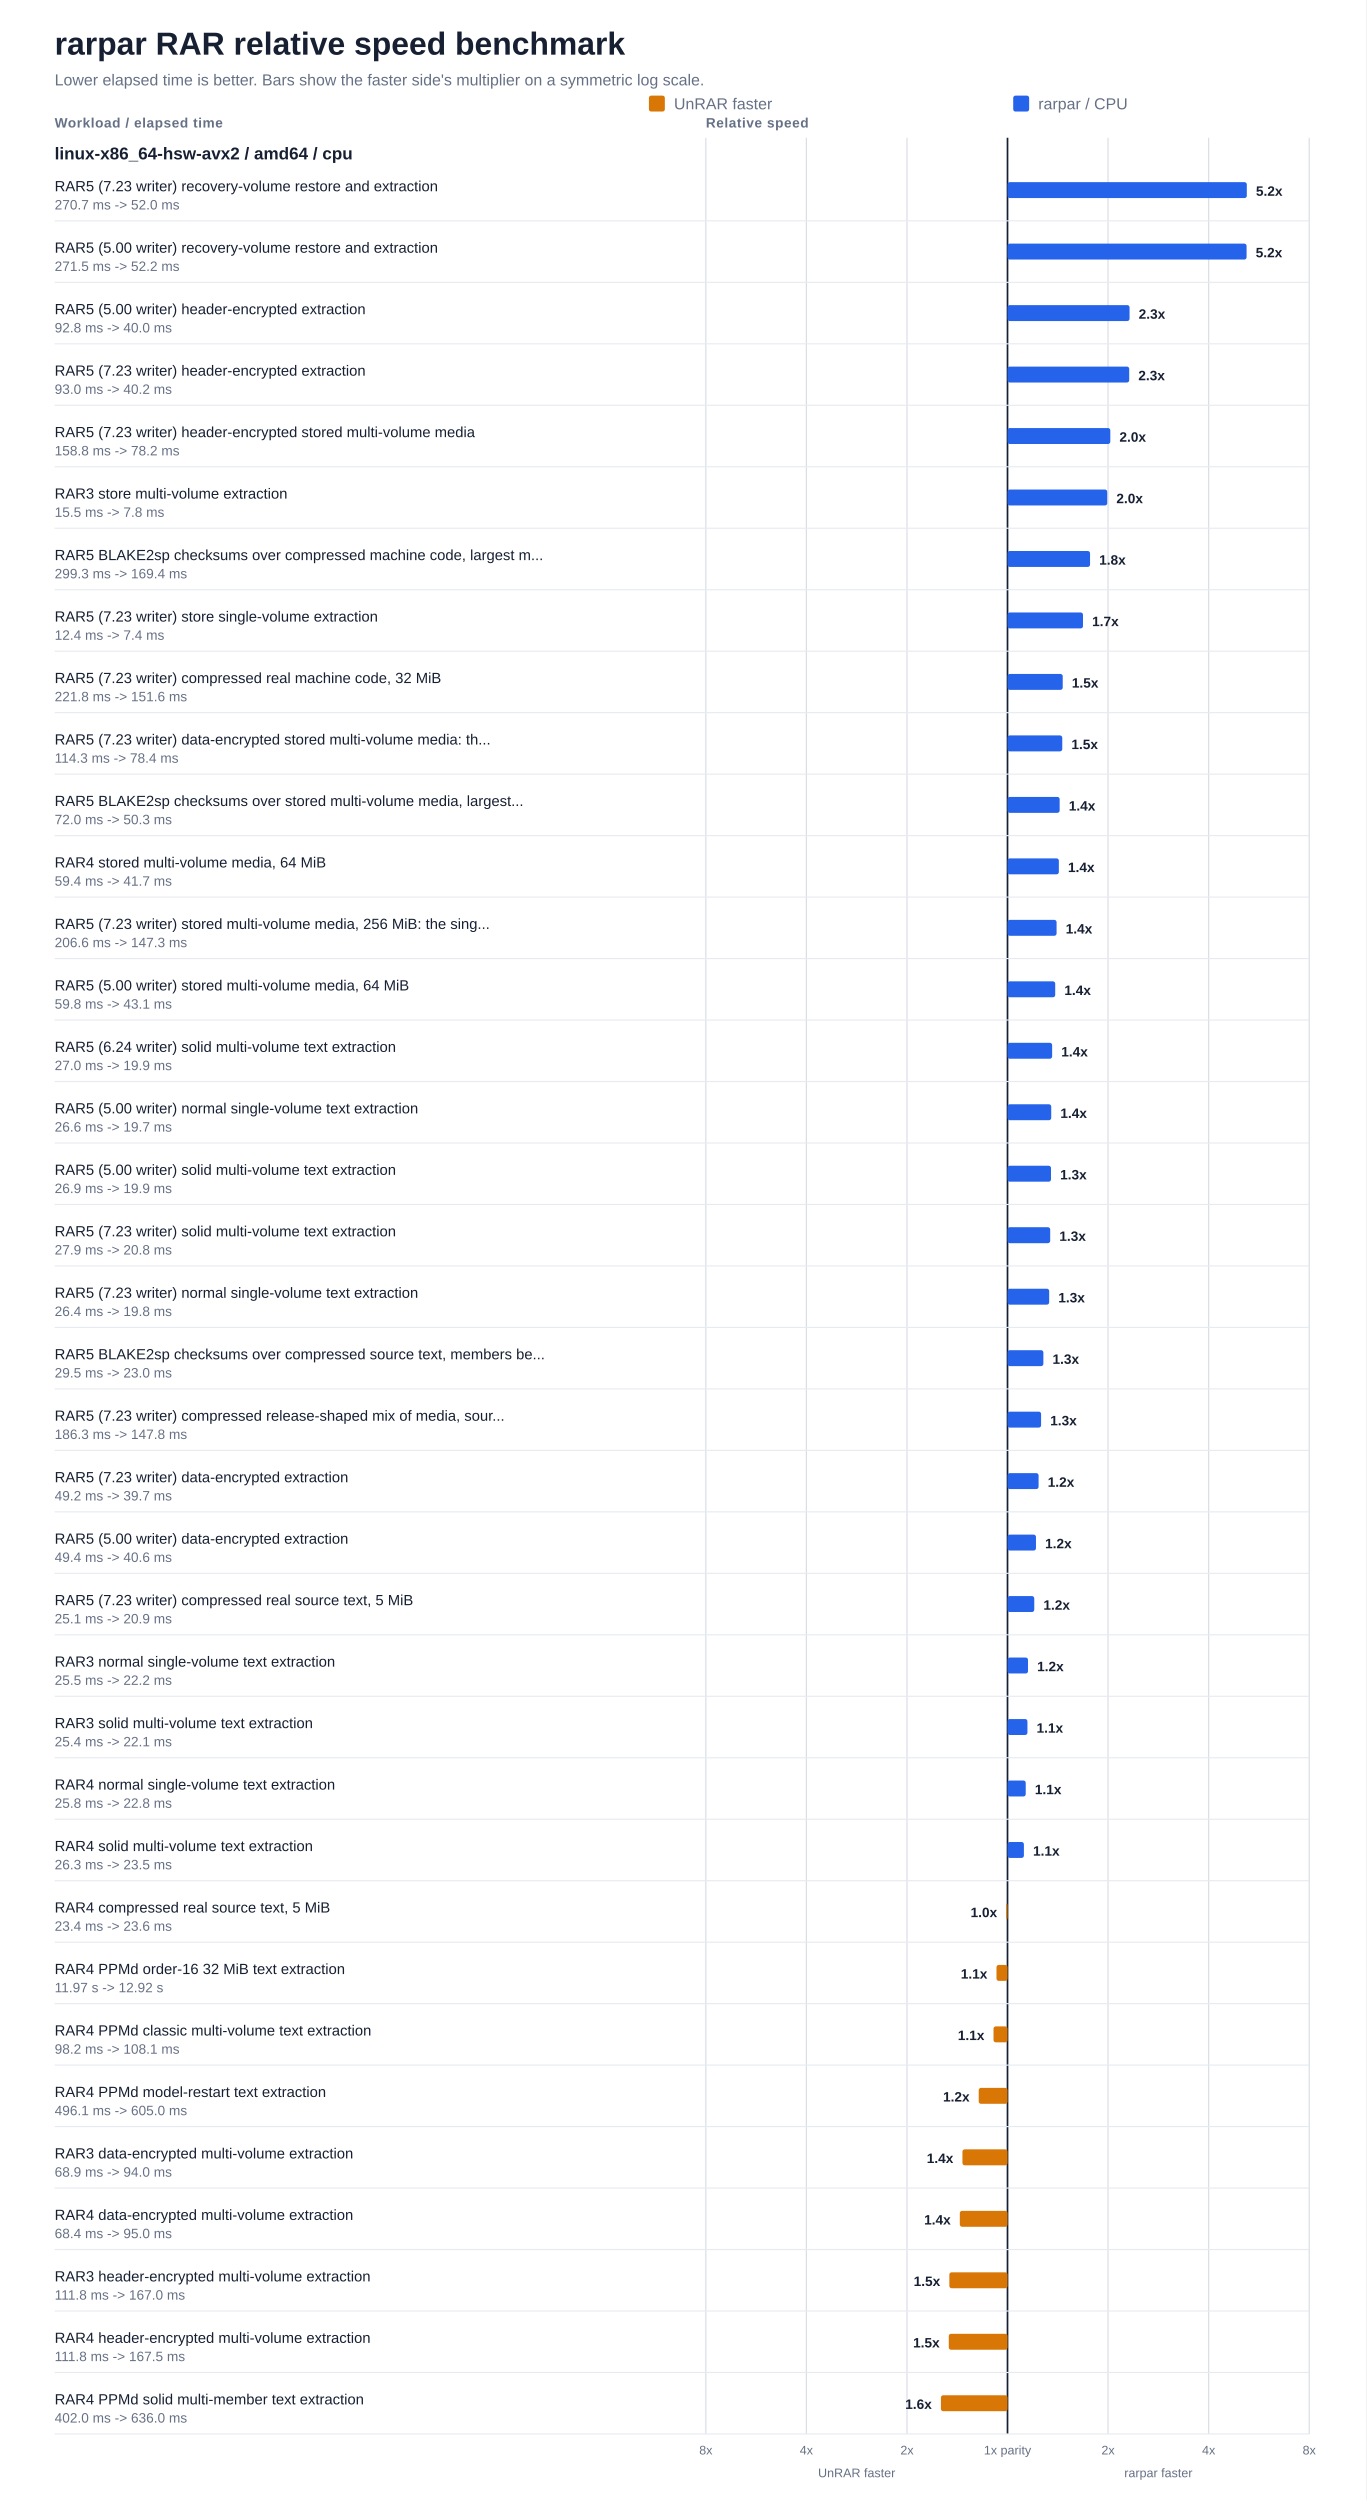
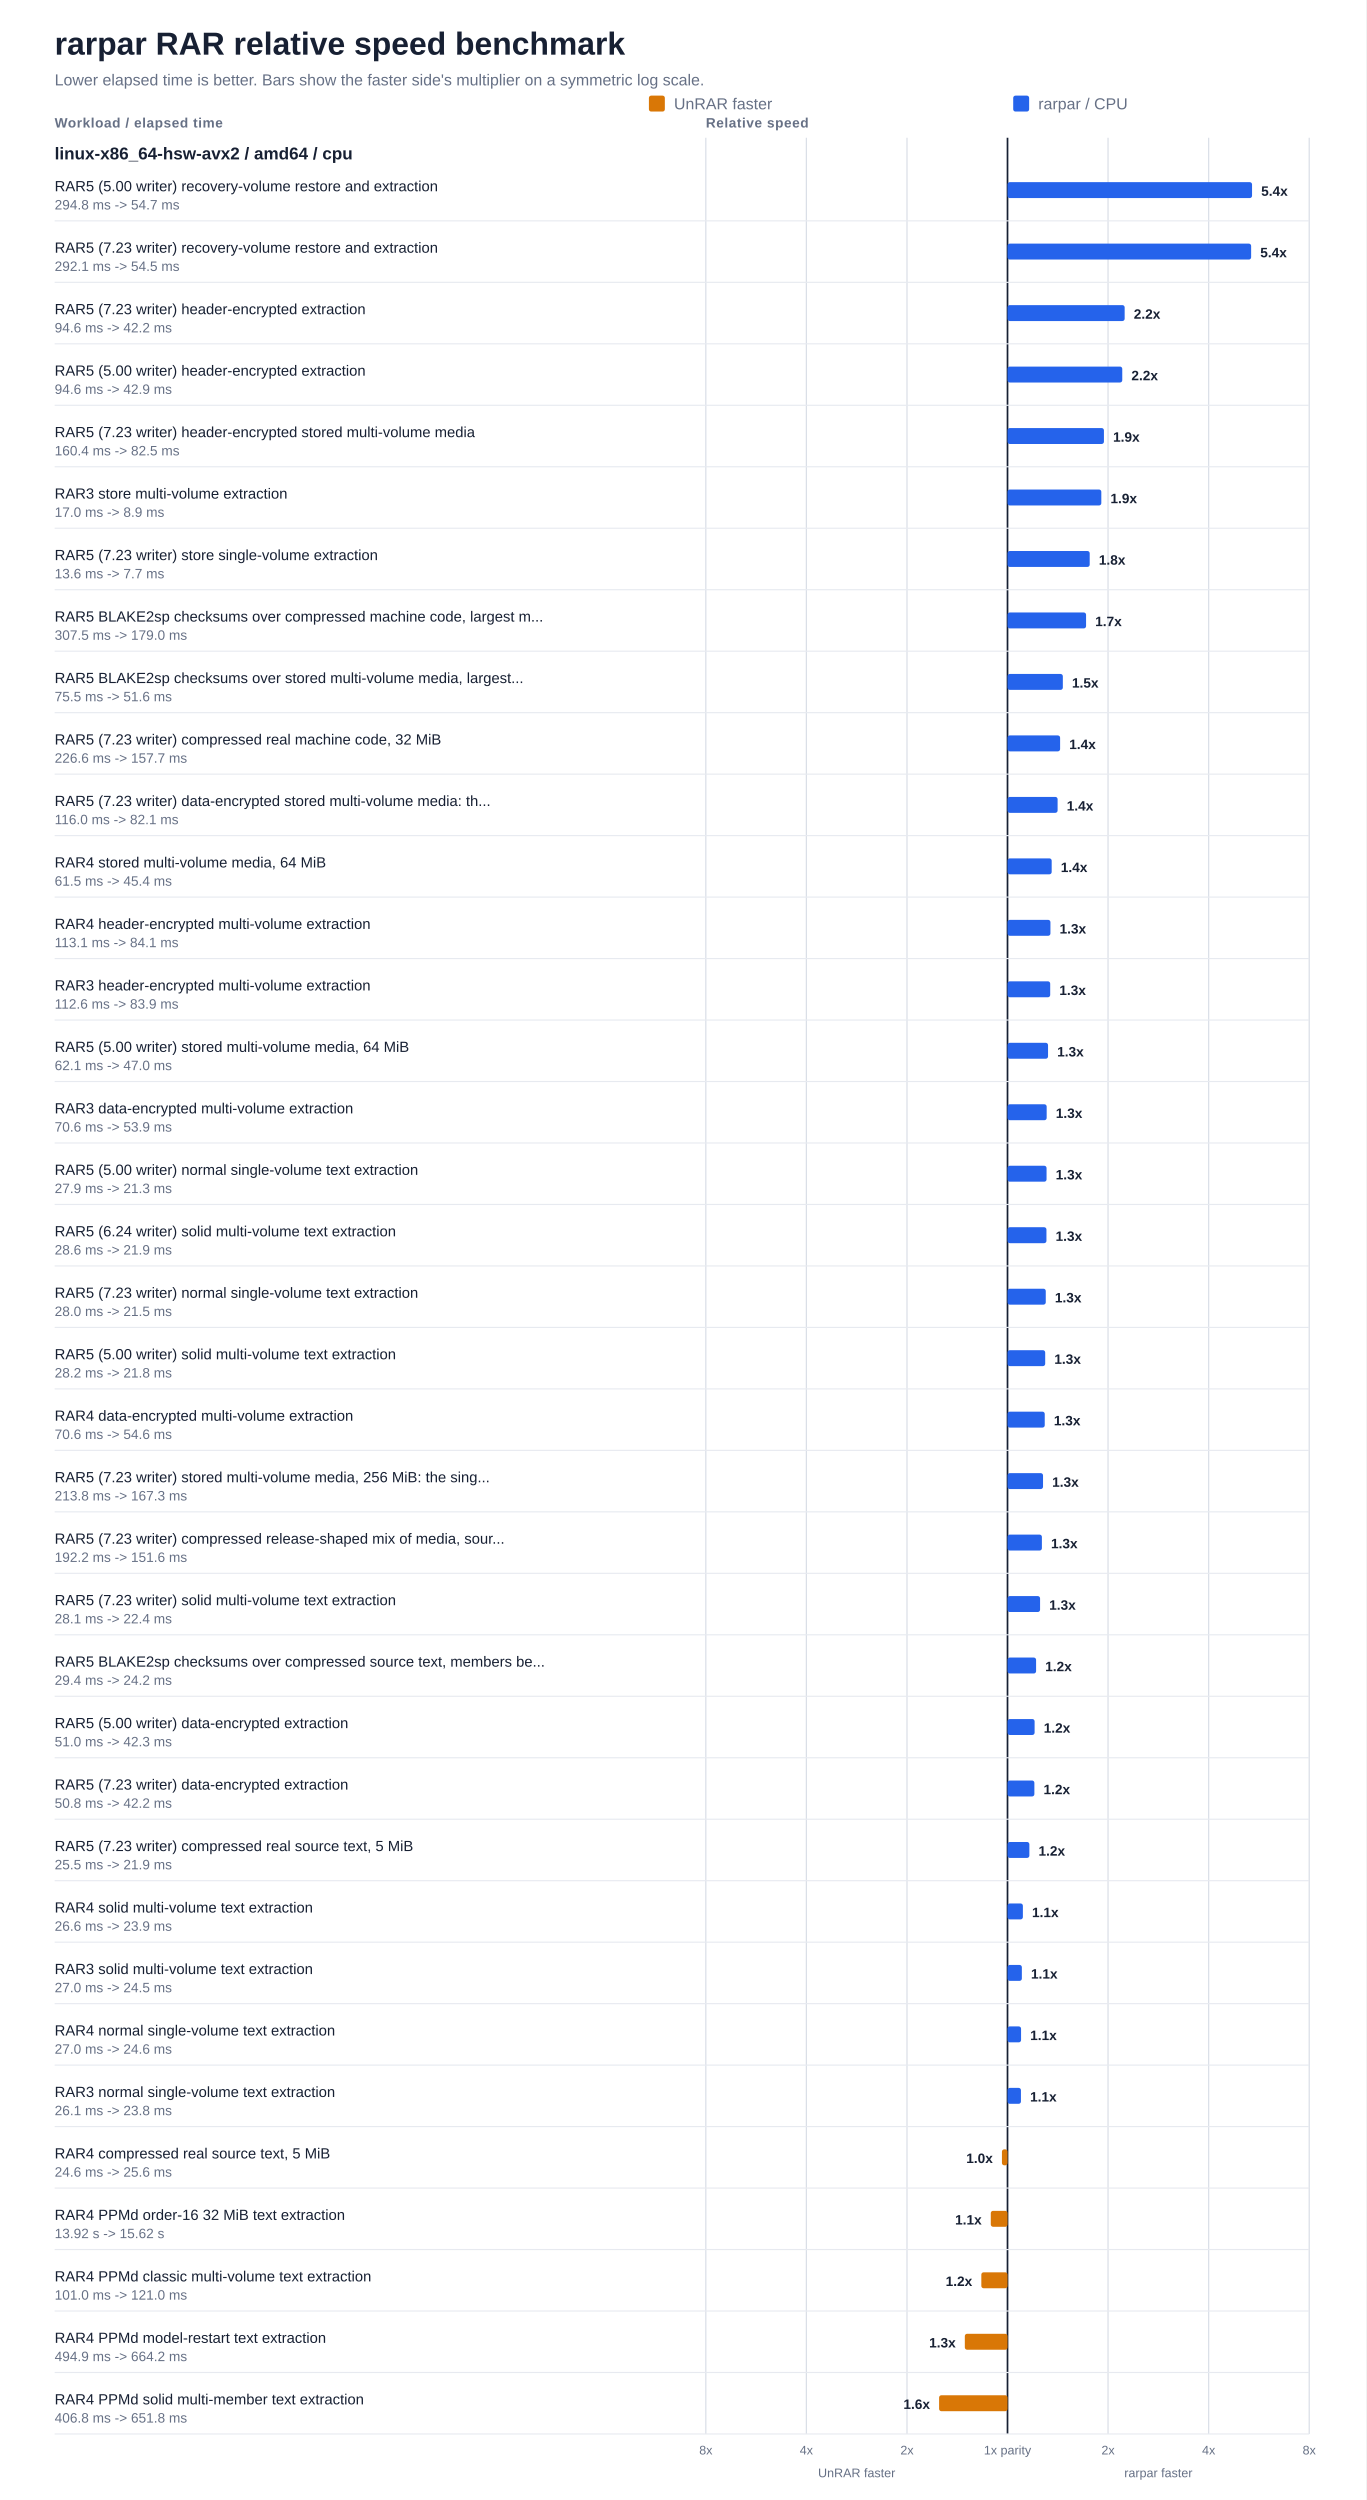
<svg xmlns="http://www.w3.org/2000/svg" width="1200" height="2196" viewBox="0 0 1200 2196" role="img" aria-labelledby="title desc">
  <style>
    .bg { fill: #ffffff; } text { font-family: Arial, sans-serif; fill: #172033; }
    .title { font-size: 28px; font-weight: 600; } .subtitle { font-size: 14px; fill: #667085; }
    .column { font-size: 12px; font-weight: 600; fill: #667085; letter-spacing: .04em; text-transform: uppercase; }
    .machine { font-size: 15px; font-weight: 600; } .workload { font-size: 13px; font-weight: 500; }
    .timing { font-size: 12px; fill: #667085; } .tick { font-size: 11px; fill: #667085; } .ratio { font-size: 12px; font-weight: 600; }
    .grid { stroke: #d7dce5; stroke-width: 1; } .parity { stroke: #172033; stroke-width: 1.5; } .rule { stroke: #e7eaf0; stroke-width: 1; }
    .cpu { fill: #2563eb; } .gpu { fill: #7c3aed; } .slower { fill: #d97706; }
    @media (prefers-color-scheme: dark) { .bg { fill: #0d1117; } text { fill: #e6edf3; } .subtitle, .column, .timing, .tick { fill: #9ca7b5; } .grid { stroke: #30363d; } .parity { stroke: #e6edf3; } .rule { stroke: #21262d; } .cpu { fill: #58a6ff; } .gpu { fill: #bc8cff; } .slower { fill: #f2a65a; } }
  </style>
  <rect class="bg" width="1200" height="2196" />
  <text class="title" x="48" y="48">rarpar RAR relative speed benchmark</text>
  <text class="subtitle" x="48" y="75">Lower elapsed time is better. Bars show the faster side's multiplier on a symmetric log scale.</text>
  <g aria-label="Legend">
    <rect class="slower" x="570" y="84" width="14" height="14" rx="2" />
    <text class="subtitle" x="592" y="96">UnRAR faster</text>
    <rect class="cpu" x="890" y="84" width="14" height="14" rx="2" />
    <text class="subtitle" x="912" y="96">rarpar / CPU</text>
  </g>
  <text class="column" x="48" y="112">Workload / elapsed time</text>
  <text class="column" x="620" y="112">Relative speed</text>
  <g aria-label="Relative speed axis">
    <line class="grid" x1="620.0" y1="121" x2="620.0" y2="2138" />
    <text class="tick" x="620.0" y="2156" text-anchor="middle">8x</text>
    <line class="grid" x1="708.3" y1="121" x2="708.3" y2="2138" />
    <text class="tick" x="708.3" y="2156" text-anchor="middle">4x</text>
    <line class="grid" x1="796.7" y1="121" x2="796.7" y2="2138" />
    <text class="tick" x="796.7" y="2156" text-anchor="middle">2x</text>
    <line class="parity" x1="885.0" y1="121" x2="885.0" y2="2138" />
    <text class="tick" x="885.0" y="2156" text-anchor="middle">1x parity</text>
    <line class="grid" x1="973.3" y1="121" x2="973.3" y2="2138" />
    <text class="tick" x="973.3" y="2156" text-anchor="middle">2x</text>
    <line class="grid" x1="1061.7" y1="121" x2="1061.7" y2="2138" />
    <text class="tick" x="1061.7" y="2156" text-anchor="middle">4x</text>
    <line class="grid" x1="1150.0" y1="121" x2="1150.0" y2="2138" />
    <text class="tick" x="1150.0" y="2156" text-anchor="middle">8x</text>
    <text class="tick" x="752.5" y="2176" text-anchor="middle">UnRAR faster</text>
    <text class="tick" x="1017.5" y="2176" text-anchor="middle">rarpar faster</text>
  </g>
  <g aria-label="RAR benchmarks">
    <text class="machine" x="48" y="140">linux-x86_64-hsw-avx2 / amd64 / cpu</text>
-     <text class="workload" x="48" y="168">RAR5 (7.23 writer) recovery-volume restore and extraction</text>
-     <text class="timing" x="48" y="184">270.7 ms -&gt; 52.0 ms</text>
-     <rect class="cpu" x="885.0" y="160" width="210.2" height="14" rx="2" />
-     <text class="ratio" x="1103.2" y="172">5.2x</text>
+     <text class="workload" x="48" y="168">RAR5 (5.00 writer) recovery-volume restore and extraction</text>
+     <text class="timing" x="48" y="184">294.8 ms -&gt; 54.7 ms</text>
+     <rect class="cpu" x="885.0" y="160" width="214.8" height="14" rx="2" />
+     <text class="ratio" x="1107.8" y="172">5.4x</text>
    <line class="rule" x1="48" y1="194" x2="1150" y2="194" />
-     <text class="workload" x="48" y="222">RAR5 (5.00 writer) recovery-volume restore and extraction</text>
-     <text class="timing" x="48" y="238">271.5 ms -&gt; 52.2 ms</text>
-     <rect class="cpu" x="885.0" y="214" width="210.0" height="14" rx="2" />
-     <text class="ratio" x="1103.0" y="226">5.2x</text>
+     <text class="workload" x="48" y="222">RAR5 (7.23 writer) recovery-volume restore and extraction</text>
+     <text class="timing" x="48" y="238">292.1 ms -&gt; 54.5 ms</text>
+     <rect class="cpu" x="885.0" y="214" width="214.0" height="14" rx="2" />
+     <text class="ratio" x="1107.0" y="226">5.4x</text>
    <line class="rule" x1="48" y1="248" x2="1150" y2="248" />
-     <text class="workload" x="48" y="276">RAR5 (5.00 writer) header-encrypted extraction</text>
-     <text class="timing" x="48" y="292">92.8 ms -&gt; 40.0 ms</text>
-     <rect class="cpu" x="885.0" y="268" width="107.2" height="14" rx="2" />
-     <text class="ratio" x="1000.2" y="280">2.3x</text>
+     <text class="workload" x="48" y="276">RAR5 (7.23 writer) header-encrypted extraction</text>
+     <text class="timing" x="48" y="292">94.6 ms -&gt; 42.2 ms</text>
+     <rect class="cpu" x="885.0" y="268" width="102.9" height="14" rx="2" />
+     <text class="ratio" x="995.9" y="280">2.2x</text>
    <line class="rule" x1="48" y1="302" x2="1150" y2="302" />
-     <text class="workload" x="48" y="330">RAR5 (7.23 writer) header-encrypted extraction</text>
-     <text class="timing" x="48" y="346">93.0 ms -&gt; 40.2 ms</text>
-     <rect class="cpu" x="885.0" y="322" width="106.9" height="14" rx="2" />
-     <text class="ratio" x="999.9" y="334">2.3x</text>
+     <text class="workload" x="48" y="330">RAR5 (5.00 writer) header-encrypted extraction</text>
+     <text class="timing" x="48" y="346">94.6 ms -&gt; 42.9 ms</text>
+     <rect class="cpu" x="885.0" y="322" width="100.8" height="14" rx="2" />
+     <text class="ratio" x="993.8" y="334">2.2x</text>
    <line class="rule" x1="48" y1="356" x2="1150" y2="356" />
    <text class="workload" x="48" y="384">RAR5 (7.23 writer) header-encrypted stored multi-volume media</text>
-     <text class="timing" x="48" y="400">158.8 ms -&gt; 78.2 ms</text>
-     <rect class="cpu" x="885.0" y="376" width="90.3" height="14" rx="2" />
-     <text class="ratio" x="983.3" y="388">2.0x</text>
+     <text class="timing" x="48" y="400">160.4 ms -&gt; 82.5 ms</text>
+     <rect class="cpu" x="885.0" y="376" width="84.7" height="14" rx="2" />
+     <text class="ratio" x="977.7" y="388">1.9x</text>
    <line class="rule" x1="48" y1="410" x2="1150" y2="410" />
    <text class="workload" x="48" y="438">RAR3 store multi-volume extraction</text>
-     <text class="timing" x="48" y="454">15.5 ms -&gt; 7.8 ms</text>
-     <rect class="cpu" x="885.0" y="430" width="87.6" height="14" rx="2" />
-     <text class="ratio" x="980.6" y="442">2.0x</text>
+     <text class="timing" x="48" y="454">17.0 ms -&gt; 8.9 ms</text>
+     <rect class="cpu" x="885.0" y="430" width="82.4" height="14" rx="2" />
+     <text class="ratio" x="975.4" y="442">1.9x</text>
    <line class="rule" x1="48" y1="464" x2="1150" y2="464" />
-     <text class="workload" x="48" y="492">RAR5 BLAKE2sp checksums over compressed machine code, largest m...</text>
-     <text class="timing" x="48" y="508">299.3 ms -&gt; 169.4 ms</text>
-     <rect class="cpu" x="885.0" y="484" width="72.5" height="14" rx="2" />
-     <text class="ratio" x="965.5" y="496">1.8x</text>
+     <text class="workload" x="48" y="492">RAR5 (7.23 writer) store single-volume extraction</text>
+     <text class="timing" x="48" y="508">13.6 ms -&gt; 7.7 ms</text>
+     <rect class="cpu" x="885.0" y="484" width="72.2" height="14" rx="2" />
+     <text class="ratio" x="965.2" y="496">1.8x</text>
    <line class="rule" x1="48" y1="518" x2="1150" y2="518" />
-     <text class="workload" x="48" y="546">RAR5 (7.23 writer) store single-volume extraction</text>
-     <text class="timing" x="48" y="562">12.4 ms -&gt; 7.4 ms</text>
-     <rect class="cpu" x="885.0" y="538" width="66.3" height="14" rx="2" />
-     <text class="ratio" x="959.3" y="550">1.7x</text>
+     <text class="workload" x="48" y="546">RAR5 BLAKE2sp checksums over compressed machine code, largest m...</text>
+     <text class="timing" x="48" y="562">307.5 ms -&gt; 179.0 ms</text>
+     <rect class="cpu" x="885.0" y="538" width="69.0" height="14" rx="2" />
+     <text class="ratio" x="962.0" y="550">1.7x</text>
    <line class="rule" x1="48" y1="572" x2="1150" y2="572" />
-     <text class="workload" x="48" y="600">RAR5 (7.23 writer) compressed real machine code, 32 MiB</text>
-     <text class="timing" x="48" y="616">221.8 ms -&gt; 151.6 ms</text>
-     <rect class="cpu" x="885.0" y="592" width="48.5" height="14" rx="2" />
-     <text class="ratio" x="941.5" y="604">1.5x</text>
+     <text class="workload" x="48" y="600">RAR5 BLAKE2sp checksums over stored multi-volume media, largest...</text>
+     <text class="timing" x="48" y="616">75.5 ms -&gt; 51.6 ms</text>
+     <rect class="cpu" x="885.0" y="592" width="48.6" height="14" rx="2" />
+     <text class="ratio" x="941.6" y="604">1.5x</text>
    <line class="rule" x1="48" y1="626" x2="1150" y2="626" />
-     <text class="workload" x="48" y="654">RAR5 (7.23 writer) data-encrypted stored multi-volume media: th...</text>
-     <text class="timing" x="48" y="670">114.3 ms -&gt; 78.4 ms</text>
-     <rect class="cpu" x="885.0" y="646" width="48.1" height="14" rx="2" />
-     <text class="ratio" x="941.1" y="658">1.5x</text>
+     <text class="workload" x="48" y="654">RAR5 (7.23 writer) compressed real machine code, 32 MiB</text>
+     <text class="timing" x="48" y="670">226.6 ms -&gt; 157.7 ms</text>
+     <rect class="cpu" x="885.0" y="646" width="46.2" height="14" rx="2" />
+     <text class="ratio" x="939.2" y="658">1.4x</text>
    <line class="rule" x1="48" y1="680" x2="1150" y2="680" />
-     <text class="workload" x="48" y="708">RAR5 BLAKE2sp checksums over stored multi-volume media, largest...</text>
-     <text class="timing" x="48" y="724">72.0 ms -&gt; 50.3 ms</text>
-     <rect class="cpu" x="885.0" y="700" width="45.8" height="14" rx="2" />
-     <text class="ratio" x="938.8" y="712">1.4x</text>
+     <text class="workload" x="48" y="708">RAR5 (7.23 writer) data-encrypted stored multi-volume media: th...</text>
+     <text class="timing" x="48" y="724">116.0 ms -&gt; 82.1 ms</text>
+     <rect class="cpu" x="885.0" y="700" width="44.0" height="14" rx="2" />
+     <text class="ratio" x="937.0" y="712">1.4x</text>
    <line class="rule" x1="48" y1="734" x2="1150" y2="734" />
    <text class="workload" x="48" y="762">RAR4 stored multi-volume media, 64 MiB</text>
-     <text class="timing" x="48" y="778">59.4 ms -&gt; 41.7 ms</text>
-     <rect class="cpu" x="885.0" y="754" width="45.1" height="14" rx="2" />
-     <text class="ratio" x="938.1" y="766">1.4x</text>
+     <text class="timing" x="48" y="778">61.5 ms -&gt; 45.4 ms</text>
+     <rect class="cpu" x="885.0" y="754" width="38.8" height="14" rx="2" />
+     <text class="ratio" x="931.8" y="766">1.4x</text>
    <line class="rule" x1="48" y1="788" x2="1150" y2="788" />
-     <text class="workload" x="48" y="816">RAR5 (7.23 writer) stored multi-volume media, 256 MiB: the sing...</text>
-     <text class="timing" x="48" y="832">206.6 ms -&gt; 147.3 ms</text>
-     <rect class="cpu" x="885.0" y="808" width="43.1" height="14" rx="2" />
-     <text class="ratio" x="936.1" y="820">1.4x</text>
+     <text class="workload" x="48" y="816">RAR4 header-encrypted multi-volume extraction</text>
+     <text class="timing" x="48" y="832">113.1 ms -&gt; 84.1 ms</text>
+     <rect class="cpu" x="885.0" y="808" width="37.7" height="14" rx="2" />
+     <text class="ratio" x="930.7" y="820">1.3x</text>
    <line class="rule" x1="48" y1="842" x2="1150" y2="842" />
-     <text class="workload" x="48" y="870">RAR5 (5.00 writer) stored multi-volume media, 64 MiB</text>
-     <text class="timing" x="48" y="886">59.8 ms -&gt; 43.1 ms</text>
-     <rect class="cpu" x="885.0" y="862" width="41.9" height="14" rx="2" />
-     <text class="ratio" x="934.9" y="874">1.4x</text>
+     <text class="workload" x="48" y="870">RAR3 header-encrypted multi-volume extraction</text>
+     <text class="timing" x="48" y="886">112.6 ms -&gt; 83.9 ms</text>
+     <rect class="cpu" x="885.0" y="862" width="37.5" height="14" rx="2" />
+     <text class="ratio" x="930.5" y="874">1.3x</text>
    <line class="rule" x1="48" y1="896" x2="1150" y2="896" />
-     <text class="workload" x="48" y="924">RAR5 (6.24 writer) solid multi-volume text extraction</text>
-     <text class="timing" x="48" y="940">27.0 ms -&gt; 19.9 ms</text>
-     <rect class="cpu" x="885.0" y="916" width="39.2" height="14" rx="2" />
-     <text class="ratio" x="932.2" y="928">1.4x</text>
+     <text class="workload" x="48" y="924">RAR5 (5.00 writer) stored multi-volume media, 64 MiB</text>
+     <text class="timing" x="48" y="940">62.1 ms -&gt; 47.0 ms</text>
+     <rect class="cpu" x="885.0" y="916" width="35.6" height="14" rx="2" />
+     <text class="ratio" x="928.6" y="928">1.3x</text>
    <line class="rule" x1="48" y1="950" x2="1150" y2="950" />
-     <text class="workload" x="48" y="978">RAR5 (5.00 writer) normal single-volume text extraction</text>
-     <text class="timing" x="48" y="994">26.6 ms -&gt; 19.7 ms</text>
-     <rect class="cpu" x="885.0" y="970" width="38.4" height="14" rx="2" />
-     <text class="ratio" x="931.4" y="982">1.4x</text>
+     <text class="workload" x="48" y="978">RAR3 data-encrypted multi-volume extraction</text>
+     <text class="timing" x="48" y="994">70.6 ms -&gt; 53.9 ms</text>
+     <rect class="cpu" x="885.0" y="970" width="34.4" height="14" rx="2" />
+     <text class="ratio" x="927.4" y="982">1.3x</text>
    <line class="rule" x1="48" y1="1004" x2="1150" y2="1004" />
-     <text class="workload" x="48" y="1032">RAR5 (5.00 writer) solid multi-volume text extraction</text>
-     <text class="timing" x="48" y="1048">26.9 ms -&gt; 19.9 ms</text>
-     <rect class="cpu" x="885.0" y="1024" width="38.2" height="14" rx="2" />
-     <text class="ratio" x="931.2" y="1036">1.3x</text>
+     <text class="workload" x="48" y="1032">RAR5 (5.00 writer) normal single-volume text extraction</text>
+     <text class="timing" x="48" y="1048">27.9 ms -&gt; 21.3 ms</text>
+     <rect class="cpu" x="885.0" y="1024" width="34.3" height="14" rx="2" />
+     <text class="ratio" x="927.3" y="1036">1.3x</text>
    <line class="rule" x1="48" y1="1058" x2="1150" y2="1058" />
-     <text class="workload" x="48" y="1086">RAR5 (7.23 writer) solid multi-volume text extraction</text>
-     <text class="timing" x="48" y="1102">27.9 ms -&gt; 20.8 ms</text>
-     <rect class="cpu" x="885.0" y="1078" width="37.5" height="14" rx="2" />
-     <text class="ratio" x="930.5" y="1090">1.3x</text>
+     <text class="workload" x="48" y="1086">RAR5 (6.24 writer) solid multi-volume text extraction</text>
+     <text class="timing" x="48" y="1102">28.6 ms -&gt; 21.9 ms</text>
+     <rect class="cpu" x="885.0" y="1078" width="34.2" height="14" rx="2" />
+     <text class="ratio" x="927.2" y="1090">1.3x</text>
    <line class="rule" x1="48" y1="1112" x2="1150" y2="1112" />
    <text class="workload" x="48" y="1140">RAR5 (7.23 writer) normal single-volume text extraction</text>
-     <text class="timing" x="48" y="1156">26.4 ms -&gt; 19.8 ms</text>
-     <rect class="cpu" x="885.0" y="1132" width="36.6" height="14" rx="2" />
-     <text class="ratio" x="929.6" y="1144">1.3x</text>
+     <text class="timing" x="48" y="1156">28.0 ms -&gt; 21.5 ms</text>
+     <rect class="cpu" x="885.0" y="1132" width="33.6" height="14" rx="2" />
+     <text class="ratio" x="926.6" y="1144">1.3x</text>
    <line class="rule" x1="48" y1="1166" x2="1150" y2="1166" />
-     <text class="workload" x="48" y="1194">RAR5 BLAKE2sp checksums over compressed source text, members be...</text>
-     <text class="timing" x="48" y="1210">29.5 ms -&gt; 23.0 ms</text>
-     <rect class="cpu" x="885.0" y="1186" width="31.5" height="14" rx="2" />
-     <text class="ratio" x="924.5" y="1198">1.3x</text>
+     <text class="workload" x="48" y="1194">RAR5 (5.00 writer) solid multi-volume text extraction</text>
+     <text class="timing" x="48" y="1210">28.2 ms -&gt; 21.8 ms</text>
+     <rect class="cpu" x="885.0" y="1186" width="33.1" height="14" rx="2" />
+     <text class="ratio" x="926.1" y="1198">1.3x</text>
    <line class="rule" x1="48" y1="1220" x2="1150" y2="1220" />
-     <text class="workload" x="48" y="1248">RAR5 (7.23 writer) compressed release-shaped mix of media, sour...</text>
-     <text class="timing" x="48" y="1264">186.3 ms -&gt; 147.8 ms</text>
-     <rect class="cpu" x="885.0" y="1240" width="29.5" height="14" rx="2" />
-     <text class="ratio" x="922.5" y="1252">1.3x</text>
+     <text class="workload" x="48" y="1248">RAR4 data-encrypted multi-volume extraction</text>
+     <text class="timing" x="48" y="1264">70.6 ms -&gt; 54.6 ms</text>
+     <rect class="cpu" x="885.0" y="1240" width="32.7" height="14" rx="2" />
+     <text class="ratio" x="925.7" y="1252">1.3x</text>
    <line class="rule" x1="48" y1="1274" x2="1150" y2="1274" />
-     <text class="workload" x="48" y="1302">RAR5 (7.23 writer) data-encrypted extraction</text>
-     <text class="timing" x="48" y="1318">49.2 ms -&gt; 39.7 ms</text>
-     <rect class="cpu" x="885.0" y="1294" width="27.3" height="14" rx="2" />
-     <text class="ratio" x="920.3" y="1306">1.2x</text>
+     <text class="workload" x="48" y="1302">RAR5 (7.23 writer) stored multi-volume media, 256 MiB: the sing...</text>
+     <text class="timing" x="48" y="1318">213.8 ms -&gt; 167.3 ms</text>
+     <rect class="cpu" x="885.0" y="1294" width="31.2" height="14" rx="2" />
+     <text class="ratio" x="924.2" y="1306">1.3x</text>
    <line class="rule" x1="48" y1="1328" x2="1150" y2="1328" />
-     <text class="workload" x="48" y="1356">RAR5 (5.00 writer) data-encrypted extraction</text>
-     <text class="timing" x="48" y="1372">49.4 ms -&gt; 40.6 ms</text>
-     <rect class="cpu" x="885.0" y="1348" width="25.0" height="14" rx="2" />
-     <text class="ratio" x="918.0" y="1360">1.2x</text>
+     <text class="workload" x="48" y="1356">RAR5 (7.23 writer) compressed release-shaped mix of media, sour...</text>
+     <text class="timing" x="48" y="1372">192.2 ms -&gt; 151.6 ms</text>
+     <rect class="cpu" x="885.0" y="1348" width="30.2" height="14" rx="2" />
+     <text class="ratio" x="923.2" y="1360">1.3x</text>
    <line class="rule" x1="48" y1="1382" x2="1150" y2="1382" />
-     <text class="workload" x="48" y="1410">RAR5 (7.23 writer) compressed real source text, 5 MiB</text>
-     <text class="timing" x="48" y="1426">25.1 ms -&gt; 20.9 ms</text>
-     <rect class="cpu" x="885.0" y="1402" width="23.5" height="14" rx="2" />
-     <text class="ratio" x="916.5" y="1414">1.2x</text>
+     <text class="workload" x="48" y="1410">RAR5 (7.23 writer) solid multi-volume text extraction</text>
+     <text class="timing" x="48" y="1426">28.1 ms -&gt; 22.4 ms</text>
+     <rect class="cpu" x="885.0" y="1402" width="28.6" height="14" rx="2" />
+     <text class="ratio" x="921.6" y="1414">1.3x</text>
    <line class="rule" x1="48" y1="1436" x2="1150" y2="1436" />
-     <text class="workload" x="48" y="1464">RAR3 normal single-volume text extraction</text>
-     <text class="timing" x="48" y="1480">25.5 ms -&gt; 22.2 ms</text>
-     <rect class="cpu" x="885.0" y="1456" width="18.0" height="14" rx="2" />
-     <text class="ratio" x="911.0" y="1468">1.2x</text>
+     <text class="workload" x="48" y="1464">RAR5 BLAKE2sp checksums over compressed source text, members be...</text>
+     <text class="timing" x="48" y="1480">29.4 ms -&gt; 24.2 ms</text>
+     <rect class="cpu" x="885.0" y="1456" width="25.1" height="14" rx="2" />
+     <text class="ratio" x="918.1" y="1468">1.2x</text>
    <line class="rule" x1="48" y1="1490" x2="1150" y2="1490" />
-     <text class="workload" x="48" y="1518">RAR3 solid multi-volume text extraction</text>
-     <text class="timing" x="48" y="1534">25.4 ms -&gt; 22.1 ms</text>
-     <rect class="cpu" x="885.0" y="1510" width="17.5" height="14" rx="2" />
-     <text class="ratio" x="910.5" y="1522">1.1x</text>
+     <text class="workload" x="48" y="1518">RAR5 (5.00 writer) data-encrypted extraction</text>
+     <text class="timing" x="48" y="1534">51.0 ms -&gt; 42.3 ms</text>
+     <rect class="cpu" x="885.0" y="1510" width="23.8" height="14" rx="2" />
+     <text class="ratio" x="916.8" y="1522">1.2x</text>
    <line class="rule" x1="48" y1="1544" x2="1150" y2="1544" />
-     <text class="workload" x="48" y="1572">RAR4 normal single-volume text extraction</text>
-     <text class="timing" x="48" y="1588">25.8 ms -&gt; 22.8 ms</text>
-     <rect class="cpu" x="885.0" y="1564" width="16.0" height="14" rx="2" />
-     <text class="ratio" x="909.0" y="1576">1.1x</text>
+     <text class="workload" x="48" y="1572">RAR5 (7.23 writer) data-encrypted extraction</text>
+     <text class="timing" x="48" y="1588">50.8 ms -&gt; 42.2 ms</text>
+     <rect class="cpu" x="885.0" y="1564" width="23.6" height="14" rx="2" />
+     <text class="ratio" x="916.6" y="1576">1.2x</text>
    <line class="rule" x1="48" y1="1598" x2="1150" y2="1598" />
-     <text class="workload" x="48" y="1626">RAR4 solid multi-volume text extraction</text>
-     <text class="timing" x="48" y="1642">26.3 ms -&gt; 23.5 ms</text>
-     <rect class="cpu" x="885.0" y="1618" width="14.4" height="14" rx="2" />
-     <text class="ratio" x="907.4" y="1630">1.1x</text>
+     <text class="workload" x="48" y="1626">RAR5 (7.23 writer) compressed real source text, 5 MiB</text>
+     <text class="timing" x="48" y="1642">25.5 ms -&gt; 21.9 ms</text>
+     <rect class="cpu" x="885.0" y="1618" width="19.2" height="14" rx="2" />
+     <text class="ratio" x="912.2" y="1630">1.2x</text>
    <line class="rule" x1="48" y1="1652" x2="1150" y2="1652" />
-     <text class="workload" x="48" y="1680">RAR4 compressed real source text, 5 MiB</text>
-     <text class="timing" x="48" y="1696">23.4 ms -&gt; 23.6 ms</text>
-     <rect class="slower" x="883.9" y="1672" width="1.1" height="14" rx="2" />
-     <text class="ratio" x="875.9" y="1684" text-anchor="end">1.0x</text>
+     <text class="workload" x="48" y="1680">RAR4 solid multi-volume text extraction</text>
+     <text class="timing" x="48" y="1696">26.6 ms -&gt; 23.9 ms</text>
+     <rect class="cpu" x="885.0" y="1672" width="13.5" height="14" rx="2" />
+     <text class="ratio" x="906.5" y="1684">1.1x</text>
    <line class="rule" x1="48" y1="1706" x2="1150" y2="1706" />
-     <text class="workload" x="48" y="1734">RAR4 PPMd order-16 32 MiB text extraction</text>
-     <text class="timing" x="48" y="1750">11.97 s -&gt; 12.92 s</text>
-     <rect class="slower" x="875.3" y="1726" width="9.7" height="14" rx="2" />
-     <text class="ratio" x="867.3" y="1738" text-anchor="end">1.1x</text>
+     <text class="workload" x="48" y="1734">RAR3 solid multi-volume text extraction</text>
+     <text class="timing" x="48" y="1750">27.0 ms -&gt; 24.5 ms</text>
+     <rect class="cpu" x="885.0" y="1726" width="12.6" height="14" rx="2" />
+     <text class="ratio" x="905.6" y="1738">1.1x</text>
    <line class="rule" x1="48" y1="1760" x2="1150" y2="1760" />
-     <text class="workload" x="48" y="1788">RAR4 PPMd classic multi-volume text extraction</text>
-     <text class="timing" x="48" y="1804">98.2 ms -&gt; 108.1 ms</text>
-     <rect class="slower" x="872.7" y="1780" width="12.3" height="14" rx="2" />
-     <text class="ratio" x="864.7" y="1792" text-anchor="end">1.1x</text>
+     <text class="workload" x="48" y="1788">RAR4 normal single-volume text extraction</text>
+     <text class="timing" x="48" y="1804">27.0 ms -&gt; 24.6 ms</text>
+     <rect class="cpu" x="885.0" y="1780" width="11.9" height="14" rx="2" />
+     <text class="ratio" x="904.9" y="1792">1.1x</text>
    <line class="rule" x1="48" y1="1814" x2="1150" y2="1814" />
-     <text class="workload" x="48" y="1842">RAR4 PPMd model-restart text extraction</text>
-     <text class="timing" x="48" y="1858">496.1 ms -&gt; 605.0 ms</text>
-     <rect class="slower" x="859.7" y="1834" width="25.3" height="14" rx="2" />
-     <text class="ratio" x="851.7" y="1846" text-anchor="end">1.2x</text>
+     <text class="workload" x="48" y="1842">RAR3 normal single-volume text extraction</text>
+     <text class="timing" x="48" y="1858">26.1 ms -&gt; 23.8 ms</text>
+     <rect class="cpu" x="885.0" y="1834" width="11.8" height="14" rx="2" />
+     <text class="ratio" x="904.8" y="1846">1.1x</text>
    <line class="rule" x1="48" y1="1868" x2="1150" y2="1868" />
-     <text class="workload" x="48" y="1896">RAR3 data-encrypted multi-volume extraction</text>
-     <text class="timing" x="48" y="1912">68.9 ms -&gt; 94.0 ms</text>
-     <rect class="slower" x="845.4" y="1888" width="39.6" height="14" rx="2" />
-     <text class="ratio" x="837.4" y="1900" text-anchor="end">1.4x</text>
+     <text class="workload" x="48" y="1896">RAR4 compressed real source text, 5 MiB</text>
+     <text class="timing" x="48" y="1912">24.6 ms -&gt; 25.6 ms</text>
+     <rect class="slower" x="880.1" y="1888" width="4.9" height="14" rx="2" />
+     <text class="ratio" x="872.1" y="1900" text-anchor="end">1.0x</text>
    <line class="rule" x1="48" y1="1922" x2="1150" y2="1922" />
-     <text class="workload" x="48" y="1950">RAR4 data-encrypted multi-volume extraction</text>
-     <text class="timing" x="48" y="1966">68.4 ms -&gt; 95.0 ms</text>
-     <rect class="slower" x="843.1" y="1942" width="41.9" height="14" rx="2" />
-     <text class="ratio" x="835.1" y="1954" text-anchor="end">1.4x</text>
+     <text class="workload" x="48" y="1950">RAR4 PPMd order-16 32 MiB text extraction</text>
+     <text class="timing" x="48" y="1966">13.92 s -&gt; 15.62 s</text>
+     <rect class="slower" x="870.3" y="1942" width="14.7" height="14" rx="2" />
+     <text class="ratio" x="862.3" y="1954" text-anchor="end">1.1x</text>
    <line class="rule" x1="48" y1="1976" x2="1150" y2="1976" />
-     <text class="workload" x="48" y="2004">RAR3 header-encrypted multi-volume extraction</text>
-     <text class="timing" x="48" y="2020">111.8 ms -&gt; 167.0 ms</text>
-     <rect class="slower" x="833.9" y="1996" width="51.1" height="14" rx="2" />
-     <text class="ratio" x="825.9" y="2008" text-anchor="end">1.5x</text>
+     <text class="workload" x="48" y="2004">RAR4 PPMd classic multi-volume text extraction</text>
+     <text class="timing" x="48" y="2020">101.0 ms -&gt; 121.0 ms</text>
+     <rect class="slower" x="862.0" y="1996" width="23.0" height="14" rx="2" />
+     <text class="ratio" x="854.0" y="2008" text-anchor="end">1.2x</text>
    <line class="rule" x1="48" y1="2030" x2="1150" y2="2030" />
-     <text class="workload" x="48" y="2058">RAR4 header-encrypted multi-volume extraction</text>
-     <text class="timing" x="48" y="2074">111.8 ms -&gt; 167.5 ms</text>
-     <rect class="slower" x="833.4" y="2050" width="51.6" height="14" rx="2" />
-     <text class="ratio" x="825.4" y="2062" text-anchor="end">1.5x</text>
+     <text class="workload" x="48" y="2058">RAR4 PPMd model-restart text extraction</text>
+     <text class="timing" x="48" y="2074">494.9 ms -&gt; 664.2 ms</text>
+     <rect class="slower" x="847.5" y="2050" width="37.5" height="14" rx="2" />
+     <text class="ratio" x="839.5" y="2062" text-anchor="end">1.3x</text>
    <line class="rule" x1="48" y1="2084" x2="1150" y2="2084" />
    <text class="workload" x="48" y="2112">RAR4 PPMd solid multi-member text extraction</text>
-     <text class="timing" x="48" y="2128">402.0 ms -&gt; 636.0 ms</text>
-     <rect class="slower" x="826.5" y="2104" width="58.5" height="14" rx="2" />
-     <text class="ratio" x="818.5" y="2116" text-anchor="end">1.6x</text>
+     <text class="timing" x="48" y="2128">406.8 ms -&gt; 651.8 ms</text>
+     <rect class="slower" x="824.9" y="2104" width="60.1" height="14" rx="2" />
+     <text class="ratio" x="816.9" y="2116" text-anchor="end">1.6x</text>
    <line class="rule" x1="48" y1="2138" x2="1150" y2="2138" />
  </g>
</svg>
